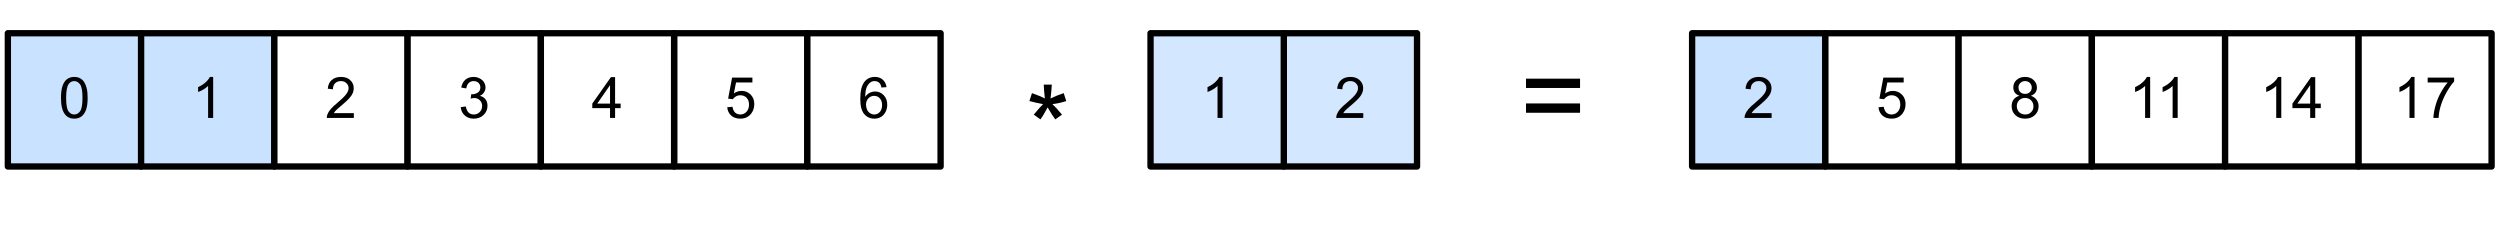
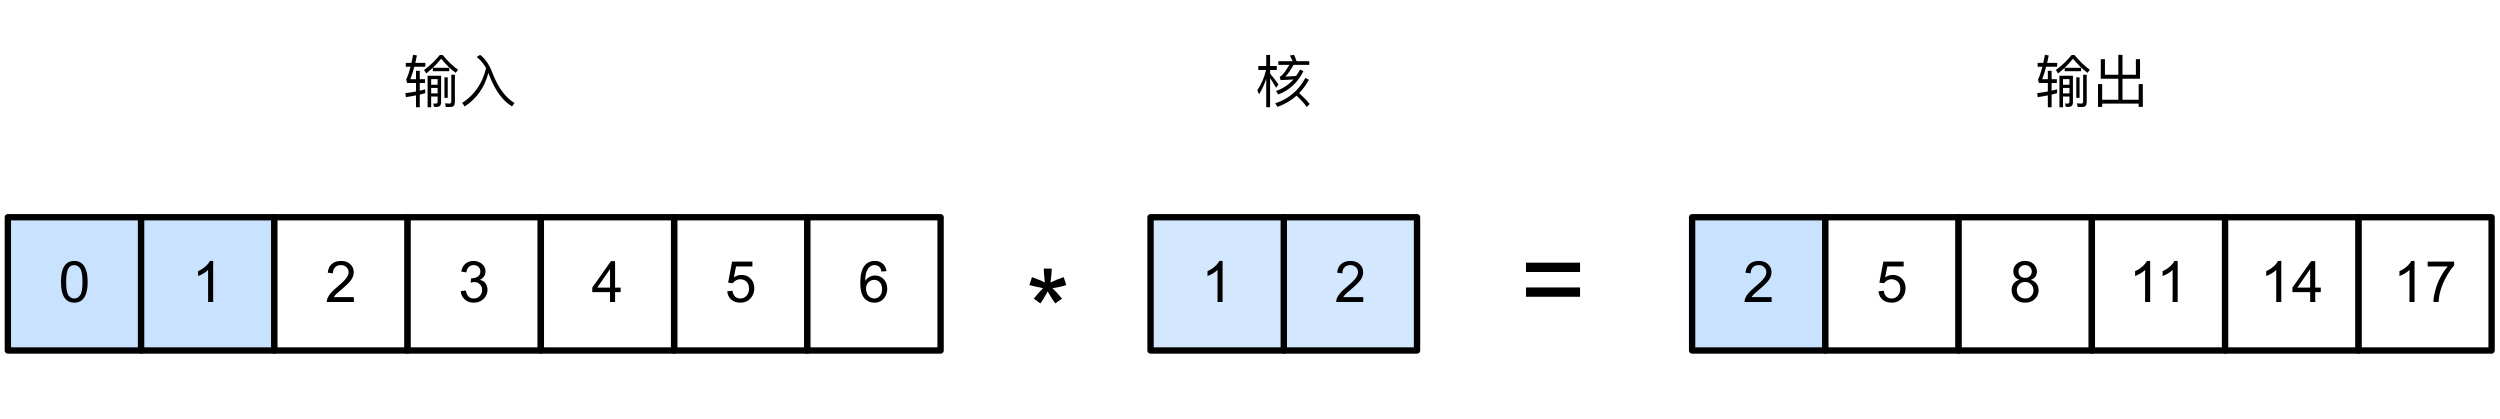
- <svg xmlns="http://www.w3.org/2000/svg" xmlns:xlink="http://www.w3.org/1999/xlink" width="394pt" height="37pt" viewBox="0 0 394 37" version="1.1">
+ <svg xmlns="http://www.w3.org/2000/svg" xmlns:xlink="http://www.w3.org/1999/xlink" width="394pt" height="66pt" viewBox="0 0 394 66" version="1.1">
  <defs>
    <g>
      <symbol overflow="visible" id="glyph0-0">
        <path style="stroke:none;" d="M 2.25 0 L 2.25 -11.25 L 11.25 -11.25 L 11.25 0 Z M 2.531 -0.281 L 10.969 -0.281 L 10.969 -10.969 L 2.531 -10.969 Z M 2.531 -0.281 " />
      </symbol>
      <symbol overflow="visible" id="glyph0-1">
        <path style="stroke:none;" d="M 0.562 -10.516 L 0.969 -11.766 C 1.895 -11.441 2.57 -11.16 3 -10.922 C 2.883 -11.973 2.828 -12.703 2.828 -13.109 L 4.094 -13.109 C 4.07 -12.523 4.004 -11.797 3.891 -10.922 C 4.492 -11.223 5.188 -11.504 5.969 -11.766 L 6.375 -10.516 C 5.625 -10.273 4.895 -10.113 4.188 -10.031 C 4.539 -9.719 5.047 -9.164 5.703 -8.375 L 4.641 -7.625 C 4.297 -8.082 3.895 -8.711 3.438 -9.516 C 3 -8.68 2.617 -8.051 2.297 -7.625 L 1.25 -8.375 C 1.938 -9.207 2.426 -9.758 2.719 -10.031 C 1.957 -10.176 1.238 -10.336 0.562 -10.516 Z M 0.562 -10.516 " />
      </symbol>
      <symbol overflow="visible" id="glyph0-2">
        <path style="stroke:none;" d="M 9.516 -7.578 L 1 -7.578 L 1 -9.047 L 9.516 -9.047 Z M 9.516 -3.672 L 1 -3.672 L 1 -5.141 L 9.516 -5.141 Z M 9.516 -3.672 " />
      </symbol>
      <symbol overflow="visible" id="glyph1-0">
        <path style="stroke:none;" d="M 1.125 0 L 1.125 -5.625 L 5.625 -5.625 L 5.625 0 Z M 1.266 -0.141 L 5.484 -0.141 L 5.484 -5.484 L 1.266 -5.484 Z M 1.266 -0.141 " />
      </symbol>
      <symbol overflow="visible" id="glyph1-1">
        <path style="stroke:none;" d="M 0.375 -3.172 C 0.375 -3.93 0.453 -4.547 0.609 -5.016 C 0.766 -5.484 0.992 -5.844 1.297 -6.094 C 1.609 -6.344 2 -6.469 2.469 -6.469 C 2.82 -6.469 3.129 -6.395 3.391 -6.25 C 3.648 -6.113 3.863 -5.914 4.031 -5.656 C 4.195 -5.395 4.328 -5.078 4.422 -4.703 C 4.523 -4.328 4.578 -3.816 4.578 -3.172 C 4.578 -2.422 4.5 -1.812 4.344 -1.344 C 4.188 -0.883 3.953 -0.523 3.641 -0.266 C 3.336 -0.016 2.945 0.109 2.469 0.109 C 1.852 0.109 1.367 -0.113 1.016 -0.562 C 0.586 -1.094 0.375 -1.961 0.375 -3.172 Z M 1.188 -3.172 C 1.188 -2.117 1.305 -1.414 1.547 -1.062 C 1.797 -0.719 2.102 -0.547 2.469 -0.547 C 2.832 -0.547 3.141 -0.719 3.391 -1.062 C 3.641 -1.414 3.766 -2.117 3.766 -3.172 C 3.766 -4.234 3.641 -4.938 3.391 -5.281 C 3.141 -5.633 2.832 -5.812 2.469 -5.812 C 2.102 -5.812 1.812 -5.66 1.594 -5.359 C 1.32 -4.961 1.188 -4.234 1.188 -3.172 Z M 1.188 -3.172 " />
      </symbol>
      <symbol overflow="visible" id="glyph1-2">
        <path style="stroke:none;" d="M 3.359 0 L 2.562 0 L 2.562 -5.047 C 2.375 -4.859 2.125 -4.672 1.812 -4.484 C 1.5 -4.305 1.223 -4.176 0.984 -4.094 L 0.984 -4.859 C 1.422 -5.055 1.805 -5.301 2.141 -5.594 C 2.473 -5.895 2.707 -6.188 2.844 -6.469 L 3.359 -6.469 Z M 3.359 0 " />
      </symbol>
      <symbol overflow="visible" id="glyph1-3">
        <path style="stroke:none;" d="M 4.531 -0.766 L 4.531 0 L 0.266 0 C 0.266 -0.188 0.297 -0.367 0.359 -0.547 C 0.473 -0.836 0.648 -1.125 0.891 -1.406 C 1.129 -1.688 1.473 -2.008 1.922 -2.375 C 2.617 -2.957 3.086 -3.414 3.328 -3.75 C 3.578 -4.082 3.703 -4.398 3.703 -4.703 C 3.703 -5.016 3.586 -5.273 3.359 -5.484 C 3.141 -5.703 2.852 -5.812 2.5 -5.812 C 2.113 -5.812 1.805 -5.695 1.578 -5.469 C 1.348 -5.238 1.234 -4.922 1.234 -4.516 L 0.422 -4.609 C 0.473 -5.211 0.68 -5.672 1.047 -5.984 C 1.41 -6.305 1.898 -6.469 2.516 -6.469 C 3.129 -6.469 3.613 -6.297 3.969 -5.953 C 4.332 -5.609 4.516 -5.188 4.516 -4.688 C 4.516 -4.426 4.461 -4.172 4.359 -3.922 C 4.254 -3.672 4.078 -3.406 3.828 -3.125 C 3.586 -2.852 3.188 -2.477 2.625 -2 C 2.145 -1.602 1.836 -1.332 1.703 -1.188 C 1.566 -1.039 1.457 -0.898 1.375 -0.766 Z M 4.531 -0.766 " />
      </symbol>
      <symbol overflow="visible" id="glyph1-4">
        <path style="stroke:none;" d="M 0.375 -1.703 L 1.172 -1.812 C 1.266 -1.363 1.414 -1.039 1.625 -0.844 C 1.844 -0.645 2.113 -0.547 2.438 -0.547 C 2.801 -0.547 3.109 -0.672 3.359 -0.922 C 3.617 -1.18 3.75 -1.504 3.75 -1.891 C 3.75 -2.254 3.629 -2.551 3.391 -2.781 C 3.16 -3.02 2.863 -3.141 2.5 -3.141 C 2.344 -3.141 2.156 -3.109 1.938 -3.047 L 2.031 -3.75 C 2.082 -3.738 2.125 -3.734 2.156 -3.734 C 2.488 -3.734 2.789 -3.82 3.062 -4 C 3.332 -4.176 3.469 -4.445 3.469 -4.812 C 3.469 -5.102 3.367 -5.344 3.172 -5.531 C 2.973 -5.719 2.719 -5.812 2.406 -5.812 C 2.102 -5.812 1.848 -5.711 1.641 -5.516 C 1.441 -5.328 1.312 -5.039 1.25 -4.656 L 0.453 -4.797 C 0.555 -5.328 0.773 -5.738 1.109 -6.031 C 1.453 -6.32 1.879 -6.469 2.391 -6.469 C 2.742 -6.469 3.066 -6.391 3.359 -6.234 C 3.66 -6.086 3.891 -5.883 4.047 -5.625 C 4.203 -5.363 4.281 -5.086 4.281 -4.797 C 4.281 -4.516 4.203 -4.258 4.047 -4.031 C 3.898 -3.801 3.68 -3.617 3.391 -3.484 C 3.773 -3.398 4.07 -3.219 4.281 -2.938 C 4.488 -2.664 4.594 -2.32 4.594 -1.906 C 4.594 -1.344 4.383 -0.863 3.969 -0.469 C 3.562 -0.082 3.047 0.109 2.422 0.109 C 1.859 0.109 1.391 -0.055 1.016 -0.391 C 0.641 -0.723 0.426 -1.16 0.375 -1.703 Z M 0.375 -1.703 " />
      </symbol>
      <symbol overflow="visible" id="glyph1-5">
        <path style="stroke:none;" d="M 0.375 -1.688 L 1.203 -1.766 C 1.266 -1.359 1.406 -1.051 1.625 -0.844 C 1.852 -0.645 2.125 -0.547 2.438 -0.547 C 2.82 -0.547 3.145 -0.688 3.406 -0.969 C 3.676 -1.258 3.812 -1.641 3.812 -2.109 C 3.812 -2.566 3.68 -2.926 3.422 -3.188 C 3.172 -3.445 2.844 -3.578 2.438 -3.578 C 2.176 -3.578 1.941 -3.516 1.734 -3.391 C 1.535 -3.273 1.375 -3.129 1.25 -2.953 L 0.516 -3.047 L 1.141 -6.359 L 4.344 -6.359 L 4.344 -5.594 L 1.766 -5.594 L 1.422 -3.875 C 1.805 -4.133 2.211 -4.266 2.641 -4.266 C 3.203 -4.266 3.676 -4.07 4.062 -3.688 C 4.445 -3.301 4.641 -2.801 4.641 -2.188 C 4.641 -1.602 4.473 -1.098 4.141 -0.672 C 3.723 -0.148 3.156 0.109 2.438 0.109 C 1.852 0.109 1.375 -0.051 1 -0.375 C 0.633 -0.707 0.426 -1.145 0.375 -1.688 Z M 0.375 -1.688 " />
      </symbol>
      <symbol overflow="visible" id="glyph1-6">
        <path style="stroke:none;" d="M 4.484 -4.859 L 3.688 -4.797 C 3.625 -5.109 3.523 -5.336 3.391 -5.484 C 3.18 -5.703 2.922 -5.812 2.609 -5.812 C 2.348 -5.812 2.125 -5.742 1.938 -5.609 C 1.688 -5.422 1.488 -5.156 1.344 -4.812 C 1.207 -4.469 1.133 -3.973 1.125 -3.328 C 1.312 -3.609 1.539 -3.816 1.812 -3.953 C 2.094 -4.098 2.383 -4.172 2.688 -4.172 C 3.219 -4.172 3.664 -3.977 4.031 -3.594 C 4.406 -3.207 4.594 -2.707 4.594 -2.094 C 4.594 -1.688 4.504 -1.305 4.328 -0.953 C 4.148 -0.609 3.91 -0.344 3.609 -0.156 C 3.305 0.02 2.961 0.109 2.578 0.109 C 1.922 0.109 1.383 -0.129 0.969 -0.609 C 0.551 -1.098 0.344 -1.898 0.344 -3.016 C 0.344 -4.254 0.57 -5.16 1.031 -5.734 C 1.426 -6.223 1.969 -6.469 2.656 -6.469 C 3.156 -6.469 3.566 -6.32 3.891 -6.031 C 4.211 -5.75 4.41 -5.359 4.484 -4.859 Z M 1.25 -2.094 C 1.25 -1.812 1.305 -1.547 1.422 -1.297 C 1.535 -1.055 1.695 -0.867 1.906 -0.734 C 2.113 -0.609 2.332 -0.547 2.562 -0.547 C 2.895 -0.547 3.18 -0.676 3.422 -0.938 C 3.66 -1.207 3.781 -1.578 3.781 -2.047 C 3.781 -2.492 3.66 -2.844 3.422 -3.094 C 3.191 -3.352 2.895 -3.484 2.531 -3.484 C 2.176 -3.484 1.875 -3.352 1.625 -3.094 C 1.375 -2.844 1.25 -2.508 1.25 -2.094 Z M 1.25 -2.094 " />
      </symbol>
      <symbol overflow="visible" id="glyph1-7">
        <path style="stroke:none;" d="M 2.906 0 L 2.906 -1.547 L 0.109 -1.547 L 0.109 -2.266 L 3.047 -6.438 L 3.703 -6.438 L 3.703 -2.266 L 4.578 -2.266 L 4.578 -1.547 L 3.703 -1.547 L 3.703 0 Z M 2.906 -2.266 L 2.906 -5.172 L 0.891 -2.266 Z M 2.906 -2.266 " />
      </symbol>
      <symbol overflow="visible" id="glyph1-8">
        <path style="stroke:none;" d="M 0.422 -5.594 L 0.422 -6.359 L 4.594 -6.359 L 4.594 -5.75 C 4.188 -5.312 3.781 -4.727 3.375 -4 C 2.969 -3.281 2.656 -2.535 2.438 -1.766 C 2.281 -1.234 2.18 -0.645 2.141 0 L 1.328 0 C 1.336 -0.508 1.438 -1.117 1.625 -1.828 C 1.812 -2.547 2.082 -3.238 2.438 -3.906 C 2.801 -4.57 3.18 -5.133 3.578 -5.594 Z M 0.422 -5.594 " />
      </symbol>
      <symbol overflow="visible" id="glyph1-9">
        <path style="stroke:none;" d="M 1.594 -3.5 C 1.258 -3.613 1.016 -3.781 0.859 -4 C 0.703 -4.227 0.625 -4.5 0.625 -4.812 C 0.625 -5.281 0.789 -5.672 1.125 -5.984 C 1.469 -6.305 1.914 -6.469 2.469 -6.469 C 3.031 -6.469 3.484 -6.301 3.828 -5.969 C 4.172 -5.645 4.344 -5.25 4.344 -4.781 C 4.344 -4.488 4.266 -4.227 4.109 -4 C 3.953 -3.781 3.711 -3.613 3.391 -3.5 C 3.785 -3.363 4.086 -3.148 4.297 -2.859 C 4.504 -2.578 4.609 -2.238 4.609 -1.844 C 4.609 -1.289 4.41 -0.828 4.016 -0.453 C 3.629 -0.078 3.117 0.109 2.484 0.109 C 1.848 0.109 1.332 -0.078 0.938 -0.453 C 0.551 -0.828 0.359 -1.297 0.359 -1.859 C 0.359 -2.273 0.461 -2.625 0.672 -2.906 C 0.891 -3.195 1.195 -3.395 1.594 -3.5 Z M 1.438 -4.828 C 1.438 -4.523 1.531 -4.273 1.719 -4.078 C 1.914 -3.891 2.172 -3.797 2.484 -3.797 C 2.797 -3.797 3.047 -3.891 3.234 -4.078 C 3.43 -4.273 3.531 -4.516 3.531 -4.797 C 3.531 -5.078 3.43 -5.316 3.234 -5.516 C 3.035 -5.711 2.785 -5.812 2.484 -5.812 C 2.18 -5.812 1.93 -5.711 1.734 -5.516 C 1.535 -5.328 1.438 -5.098 1.438 -4.828 Z M 1.172 -1.859 C 1.172 -1.629 1.223 -1.41 1.328 -1.203 C 1.441 -0.992 1.602 -0.832 1.812 -0.719 C 2.02 -0.602 2.25 -0.547 2.5 -0.547 C 2.875 -0.547 3.18 -0.664 3.422 -0.906 C 3.672 -1.145 3.797 -1.453 3.797 -1.828 C 3.797 -2.211 3.672 -2.531 3.422 -2.781 C 3.172 -3.031 2.852 -3.156 2.469 -3.156 C 2.094 -3.156 1.781 -3.031 1.531 -2.781 C 1.289 -2.531 1.172 -2.223 1.172 -1.859 Z M 1.172 -1.859 " />
      </symbol>
+       <symbol overflow="visible" id="glyph2-0">
+         <path style="stroke:none;" d="" />
+       </symbol>
+       <symbol overflow="visible" id="glyph2-1">
+         <path style="stroke:none;" d="M 2.062 -4.844 L 2.062 -3.516 L 1.172 -3.516 C 1.391 -4.094 1.609 -4.75 1.797 -5.484 L 3.531 -5.484 L 3.531 -6.094 L 1.953 -6.094 C 2.031 -6.453 2.109 -6.844 2.203 -7.25 L 1.609 -7.375 C 1.516 -6.938 1.438 -6.5 1.344 -6.094 L 0.453 -6.094 L 0.453 -5.484 L 1.203 -5.484 C 1 -4.688 0.781 -4 0.516 -3.469 L 0.656 -2.922 L 2.062 -2.922 L 2.062 -1.578 C 1.531 -1.484 0.984 -1.391 0.391 -1.328 L 0.469 -0.688 C 1.016 -0.781 1.547 -0.859 2.062 -0.969 L 2.062 0.906 L 2.656 0.906 L 2.656 -1.094 L 3.516 -1.312 L 3.516 -1.922 C 3.25 -1.859 2.969 -1.781 2.656 -1.703 L 2.656 -2.922 L 3.484 -2.922 L 3.484 -3.516 L 2.656 -3.516 L 2.656 -4.844 Z M 4.719 -5.312 L 4.719 -4.781 L 7.297 -4.781 L 7.297 -5.312 L 4.719 -5.312 C 5.172 -5.75 5.609 -6.234 6.031 -6.75 C 6.719 -5.875 7.484 -5.125 8.328 -4.516 L 8.672 -5.016 C 7.859 -5.594 7.062 -6.359 6.266 -7.328 L 5.812 -7.328 C 5.078 -6.438 4.25 -5.641 3.328 -4.969 L 3.688 -4.422 C 4.031 -4.703 4.375 -5 4.719 -5.312 Z M 5.344 0.844 C 5.781 0.844 6.016 0.609 6.016 0.141 L 6.016 -4.062 L 3.891 -4.062 L 3.891 0.906 L 4.453 0.906 L 4.453 -0.781 L 5.469 -0.781 L 5.469 0.031 C 5.469 0.219 5.359 0.328 5.172 0.328 L 4.766 0.312 L 4.906 0.844 Z M 4.453 -1.281 L 4.453 -2.141 L 5.469 -2.141 L 5.469 -1.281 Z M 4.453 -2.641 L 4.453 -3.531 L 5.469 -3.531 L 5.469 -2.641 Z M 6.547 -3.812 L 6.547 -0.578 L 7.062 -0.578 L 7.062 -3.812 Z M 7.531 0.859 C 7.969 0.859 8.188 0.594 8.188 0.078 L 8.188 -4.219 L 7.625 -4.219 L 7.625 -0.062 C 7.625 0.188 7.531 0.328 7.328 0.328 C 7.109 0.328 6.875 0.312 6.641 0.281 L 6.766 0.859 Z M 7.531 0.859 " />
+       </symbol>
+       <symbol overflow="visible" id="glyph2-2">
+         <path style="stroke:none;" d="M 4.109 -5.266 C 3.531 -2.875 2.281 -1.031 0.344 0.219 L 0.734 0.781 C 2.625 -0.453 3.875 -2.219 4.469 -4.516 C 4.516 -4.406 4.547 -4.281 4.609 -4.125 C 5.531 -1.75 6.719 -0.109 8.188 0.766 L 8.594 0.25 C 7.156 -0.641 6.031 -2.172 5.188 -4.312 C 4.641 -5.781 3.953 -6.797 3.156 -7.359 L 2.625 -7.016 C 3.188 -6.594 3.688 -6.016 4.109 -5.266 Z M 4.109 -5.266 " />
+       </symbol>
+       <symbol overflow="visible" id="glyph2-3">
+         <path style="stroke:none;" d="M 6.938 -4.219 L 4.828 -4.219 L 4.828 -7.359 L 4.172 -7.359 L 4.172 -4.219 L 2.062 -4.219 L 2.062 -6.672 L 1.406 -6.672 L 1.406 -3.594 L 4.172 -3.594 L 4.172 -0.281 L 1.625 -0.281 L 1.625 -2.75 L 0.969 -2.75 L 0.969 0.844 L 1.625 0.844 L 1.625 0.328 L 7.375 0.328 L 7.375 0.844 L 8.031 0.844 L 8.031 -2.75 L 7.375 -2.75 L 7.375 -0.281 L 4.828 -0.281 L 4.828 -3.594 L 7.594 -3.594 L 7.594 -6.672 L 6.938 -6.672 Z M 6.938 -4.219 " />
+       </symbol>
+       <symbol overflow="visible" id="glyph2-4">
+         <path style="stroke:none;" d="M 2.344 -3.688 C 2.625 -3.297 2.938 -2.781 3.297 -2.156 L 3.656 -2.703 C 3.219 -3.328 2.781 -3.891 2.344 -4.391 L 2.344 -4.969 L 3.406 -4.969 L 3.406 -5.594 L 2.344 -5.594 L 2.344 -7.344 L 1.734 -7.344 L 1.734 -5.594 L 0.484 -5.594 L 0.484 -4.969 L 1.703 -4.969 C 1.438 -3.781 0.969 -2.719 0.328 -1.781 L 0.609 -1.125 C 1.062 -1.859 1.438 -2.688 1.734 -3.609 L 1.734 0.906 L 2.344 0.906 Z M 3.641 -6.359 L 3.641 -5.781 L 5.375 -5.781 C 4.812 -4.797 4.344 -4.188 3.984 -3.953 C 3.953 -3.938 3.922 -3.922 3.859 -3.906 L 4 -3.375 C 4.703 -3.406 5.375 -3.438 6.016 -3.469 C 5.281 -2.641 4.359 -2.047 3.281 -1.656 L 3.625 -1.109 C 5.375 -1.766 6.688 -2.984 7.594 -4.766 L 7.062 -5.047 C 6.891 -4.688 6.672 -4.359 6.438 -4.031 C 5.891 -3.984 5.312 -3.953 4.75 -3.922 C 5.125 -4.281 5.547 -4.906 6.047 -5.781 L 8.516 -5.781 L 8.516 -6.359 L 6.516 -6.359 C 6.391 -6.734 6.25 -7.078 6.125 -7.359 L 5.453 -7.25 C 5.609 -6.984 5.766 -6.688 5.891 -6.359 Z M 6.516 -0.922 C 7.188 -0.297 7.719 0.297 8.109 0.859 L 8.578 0.391 C 8.125 -0.188 7.562 -0.75 6.922 -1.328 C 7.5 -1.922 8.016 -2.625 8.453 -3.422 L 7.906 -3.719 C 6.844 -1.75 5.266 -0.406 3.156 0.281 L 3.5 0.844 C 4.656 0.438 5.656 -0.156 6.516 -0.922 Z M 6.516 -0.922 " />
+       </symbol>
    </g>
  </defs>
  <g id="surface1">
-     <rect x="0" y="0" width="394" height="37" style="fill:rgb(100%,100%,100%);fill-opacity:1;stroke:none;" />
-     <rect x="0" y="0" width="394" height="37" style="fill:rgb(100%,100%,100%);fill-opacity:1;stroke:none;" />
+     <rect x="0" y="0" width="394" height="66" style="fill:rgb(100%,100%,100%);fill-opacity:1;stroke:none;" />
+     <rect x="0" y="0" width="394" height="66" style="fill:rgb(100%,100%,100%);fill-opacity:1;stroke:none;" />
    <g style="fill:rgb(0%,0%,0%);fill-opacity:1;">
-       <use xlink:href="#glyph0-1" x="161.67" y="26.443" />
+       <use xlink:href="#glyph0-1" x="161.67" y="55.443" />
    </g>
    <g style="fill:rgb(0%,0%,0%);fill-opacity:1;">
-       <use xlink:href="#glyph0-2" x="239.5" y="21.443" />
+       <use xlink:href="#glyph0-2" x="239.5" y="50.443" />
    </g>
-     <path style="fill-rule:nonzero;fill:rgb(78.822%,88.626%,100%);fill-opacity:1;stroke-width:1;stroke-linecap:round;stroke-linejoin:round;stroke:rgb(0%,0%,0%);stroke-opacity:1;stroke-miterlimit:10;" d="M -49.762 93.238 L -28.762 93.238 L -28.762 114.238 L -49.762 114.238 Z M -49.762 93.238 " transform="matrix(1,0,0,1,51,-88)" />
+     <path style="fill-rule:nonzero;fill:rgb(78.822%,88.626%,100%);fill-opacity:1;stroke-width:1;stroke-linecap:round;stroke-linejoin:round;stroke:rgb(0%,0%,0%);stroke-opacity:1;stroke-miterlimit:10;" d="M -49.762 93.238 L -28.762 93.238 L -28.762 114.238 L -49.762 114.238 Z M -49.762 93.238 " transform="matrix(1,0,0,1,51,-59)" />
    <g style="fill:rgb(0%,0%,0%);fill-opacity:1;">
-       <use xlink:href="#glyph1-1" x="9.235" y="18.591" />
+       <use xlink:href="#glyph1-1" x="9.235" y="47.591" />
    </g>
-     <path style="fill-rule:nonzero;fill:rgb(78.822%,88.626%,100%);fill-opacity:1;stroke-width:1;stroke-linecap:round;stroke-linejoin:round;stroke:rgb(0%,0%,0%);stroke-opacity:1;stroke-miterlimit:10;" d="M -28.762 93.238 L -7.762 93.238 L -7.762 114.238 L -28.762 114.238 Z M -28.762 93.238 " transform="matrix(1,0,0,1,51,-88)" />
+     <path style="fill-rule:nonzero;fill:rgb(78.822%,88.626%,100%);fill-opacity:1;stroke-width:1;stroke-linecap:round;stroke-linejoin:round;stroke:rgb(0%,0%,0%);stroke-opacity:1;stroke-miterlimit:10;" d="M -28.762 93.238 L -7.762 93.238 L -7.762 114.238 L -28.762 114.238 Z M -28.762 93.238 " transform="matrix(1,0,0,1,51,-59)" />
    <g style="fill:rgb(0%,0%,0%);fill-opacity:1;">
-       <use xlink:href="#glyph1-2" x="30.235" y="18.591" />
+       <use xlink:href="#glyph1-2" x="30.235" y="47.591" />
    </g>
-     <path style="fill-rule:nonzero;fill:rgb(100%,100%,100%);fill-opacity:1;stroke-width:1;stroke-linecap:round;stroke-linejoin:round;stroke:rgb(0%,0%,0%);stroke-opacity:1;stroke-miterlimit:10;" d="M -7.762 93.238 L 13.238 93.238 L 13.238 114.238 L -7.762 114.238 Z M -7.762 93.238 " transform="matrix(1,0,0,1,51,-88)" />
+     <path style="fill-rule:nonzero;fill:rgb(100%,100%,100%);fill-opacity:1;stroke-width:1;stroke-linecap:round;stroke-linejoin:round;stroke:rgb(0%,0%,0%);stroke-opacity:1;stroke-miterlimit:10;" d="M -7.762 93.238 L 13.238 93.238 L 13.238 114.238 L -7.762 114.238 Z M -7.762 93.238 " transform="matrix(1,0,0,1,51,-59)" />
    <g style="fill:rgb(0%,0%,0%);fill-opacity:1;">
-       <use xlink:href="#glyph1-3" x="51.235" y="18.591" />
+       <use xlink:href="#glyph1-3" x="51.235" y="47.591" />
    </g>
-     <path style="fill-rule:nonzero;fill:rgb(100%,100%,100%);fill-opacity:1;stroke-width:1;stroke-linecap:round;stroke-linejoin:round;stroke:rgb(0%,0%,0%);stroke-opacity:1;stroke-miterlimit:10;" d="M 13.238 93.238 L 34.238 93.238 L 34.238 114.238 L 13.238 114.238 Z M 13.238 93.238 " transform="matrix(1,0,0,1,51,-88)" />
+     <path style="fill-rule:nonzero;fill:rgb(100%,100%,100%);fill-opacity:1;stroke-width:1;stroke-linecap:round;stroke-linejoin:round;stroke:rgb(0%,0%,0%);stroke-opacity:1;stroke-miterlimit:10;" d="M 13.238 93.238 L 34.238 93.238 L 34.238 114.238 L 13.238 114.238 Z M 13.238 93.238 " transform="matrix(1,0,0,1,51,-59)" />
    <g style="fill:rgb(0%,0%,0%);fill-opacity:1;">
-       <use xlink:href="#glyph1-4" x="72.235" y="18.591" />
+       <use xlink:href="#glyph1-4" x="72.235" y="47.591" />
    </g>
-     <path style="fill-rule:nonzero;fill:rgb(100%,100%,100%);fill-opacity:1;stroke-width:1;stroke-linecap:round;stroke-linejoin:round;stroke:rgb(0%,0%,0%);stroke-opacity:1;stroke-miterlimit:10;" d="M 55.238 93.238 L 76.238 93.238 L 76.238 114.238 L 55.238 114.238 Z M 55.238 93.238 " transform="matrix(1,0,0,1,51,-88)" />
+     <path style="fill-rule:nonzero;fill:rgb(100%,100%,100%);fill-opacity:1;stroke-width:1;stroke-linecap:round;stroke-linejoin:round;stroke:rgb(0%,0%,0%);stroke-opacity:1;stroke-miterlimit:10;" d="M 55.238 93.238 L 76.238 93.238 L 76.238 114.238 L 55.238 114.238 Z M 55.238 93.238 " transform="matrix(1,0,0,1,51,-59)" />
    <g style="fill:rgb(0%,0%,0%);fill-opacity:1;">
-       <use xlink:href="#glyph1-5" x="114.235" y="18.591" />
+       <use xlink:href="#glyph1-5" x="114.235" y="47.591" />
    </g>
-     <path style="fill-rule:nonzero;fill:rgb(100%,100%,100%);fill-opacity:1;stroke-width:1;stroke-linecap:round;stroke-linejoin:round;stroke:rgb(0%,0%,0%);stroke-opacity:1;stroke-miterlimit:10;" d="M 76.238 93.238 L 97.238 93.238 L 97.238 114.238 L 76.238 114.238 Z M 76.238 93.238 " transform="matrix(1,0,0,1,51,-88)" />
+     <path style="fill-rule:nonzero;fill:rgb(100%,100%,100%);fill-opacity:1;stroke-width:1;stroke-linecap:round;stroke-linejoin:round;stroke:rgb(0%,0%,0%);stroke-opacity:1;stroke-miterlimit:10;" d="M 76.238 93.238 L 97.238 93.238 L 97.238 114.238 L 76.238 114.238 Z M 76.238 93.238 " transform="matrix(1,0,0,1,51,-59)" />
    <g style="fill:rgb(0%,0%,0%);fill-opacity:1;">
-       <use xlink:href="#glyph1-6" x="135.235" y="18.591" />
+       <use xlink:href="#glyph1-6" x="135.235" y="47.591" />
    </g>
-     <path style="fill-rule:nonzero;fill:rgb(100%,100%,100%);fill-opacity:1;stroke-width:1;stroke-linecap:round;stroke-linejoin:round;stroke:rgb(0%,0%,0%);stroke-opacity:1;stroke-miterlimit:10;" d="M 34.238 93.238 L 55.238 93.238 L 55.238 114.238 L 34.238 114.238 Z M 34.238 93.238 " transform="matrix(1,0,0,1,51,-88)" />
+     <path style="fill-rule:nonzero;fill:rgb(100%,100%,100%);fill-opacity:1;stroke-width:1;stroke-linecap:round;stroke-linejoin:round;stroke:rgb(0%,0%,0%);stroke-opacity:1;stroke-miterlimit:10;" d="M 34.238 93.238 L 55.238 93.238 L 55.238 114.238 L 34.238 114.238 Z M 34.238 93.238 " transform="matrix(1,0,0,1,51,-59)" />
    <g style="fill:rgb(0%,0%,0%);fill-opacity:1;">
-       <use xlink:href="#glyph1-7" x="93.235" y="18.591" />
+       <use xlink:href="#glyph1-7" x="93.235" y="47.591" />
    </g>
-     <path style="fill-rule:nonzero;fill:rgb(82.55%,91.037%,100%);fill-opacity:1;stroke-width:1;stroke-linecap:round;stroke-linejoin:round;stroke:rgb(0%,0%,0%);stroke-opacity:1;stroke-miterlimit:10;" d="M 151.324 93.238 L 172.324 93.238 L 172.324 114.238 L 151.324 114.238 Z M 151.324 93.238 " transform="matrix(1,0,0,1,51,-88)" />
+     <path style="fill-rule:nonzero;fill:rgb(82.55%,91.037%,100%);fill-opacity:1;stroke-width:1;stroke-linecap:round;stroke-linejoin:round;stroke:rgb(0%,0%,0%);stroke-opacity:1;stroke-miterlimit:10;" d="M 151.324 93.238 L 172.324 93.238 L 172.324 114.238 L 151.324 114.238 Z M 151.324 93.238 " transform="matrix(1,0,0,1,51,-59)" />
    <g style="fill:rgb(0%,0%,0%);fill-opacity:1;">
-       <use xlink:href="#glyph1-3" x="210.32" y="18.591" />
+       <use xlink:href="#glyph1-3" x="210.32" y="47.591" />
    </g>
-     <path style="fill-rule:nonzero;fill:rgb(82.55%,91.037%,100%);fill-opacity:1;stroke-width:1;stroke-linecap:round;stroke-linejoin:round;stroke:rgb(0%,0%,0%);stroke-opacity:1;stroke-miterlimit:10;" d="M 130.324 93.238 L 151.324 93.238 L 151.324 114.238 L 130.324 114.238 Z M 130.324 93.238 " transform="matrix(1,0,0,1,51,-88)" />
+     <path style="fill-rule:nonzero;fill:rgb(82.55%,91.037%,100%);fill-opacity:1;stroke-width:1;stroke-linecap:round;stroke-linejoin:round;stroke:rgb(0%,0%,0%);stroke-opacity:1;stroke-miterlimit:10;" d="M 130.324 93.238 L 151.324 93.238 L 151.324 114.238 L 130.324 114.238 Z M 130.324 93.238 " transform="matrix(1,0,0,1,51,-59)" />
    <g style="fill:rgb(0%,0%,0%);fill-opacity:1;">
-       <use xlink:href="#glyph1-2" x="189.32" y="18.591" />
+       <use xlink:href="#glyph1-2" x="189.32" y="47.591" />
    </g>
-     <path style="fill-rule:nonzero;fill:rgb(100%,100%,100%);fill-opacity:1;stroke-width:1;stroke-linecap:round;stroke-linejoin:round;stroke:rgb(0%,0%,0%);stroke-opacity:1;stroke-miterlimit:10;" d="M 320.676 93.238 L 341.676 93.238 L 341.676 114.238 L 320.676 114.238 Z M 320.676 93.238 " transform="matrix(1,0,0,1,51,-88)" />
+     <path style="fill-rule:nonzero;fill:rgb(100%,100%,100%);fill-opacity:1;stroke-width:1;stroke-linecap:round;stroke-linejoin:round;stroke:rgb(0%,0%,0%);stroke-opacity:1;stroke-miterlimit:10;" d="M 320.676 93.238 L 341.676 93.238 L 341.676 114.238 L 320.676 114.238 Z M 320.676 93.238 " transform="matrix(1,0,0,1,51,-59)" />
    <g style="fill:rgb(0%,0%,0%);fill-opacity:1;">
-       <use xlink:href="#glyph1-2" x="377.172" y="18.591" />
-       <use xlink:href="#glyph1-8" x="382.178" y="18.591" />
+       <use xlink:href="#glyph1-2" x="377.172" y="47.591" />
+       <use xlink:href="#glyph1-8" x="382.178" y="47.591" />
    </g>
-     <path style="fill-rule:nonzero;fill:rgb(78.822%,88.626%,100%);fill-opacity:1;stroke-width:1;stroke-linecap:round;stroke-linejoin:round;stroke:rgb(0%,0%,0%);stroke-opacity:1;stroke-miterlimit:10;" d="M 215.676 93.238 L 236.676 93.238 L 236.676 114.238 L 215.676 114.238 Z M 215.676 93.238 " transform="matrix(1,0,0,1,51,-88)" />
+     <path style="fill-rule:nonzero;fill:rgb(78.822%,88.626%,100%);fill-opacity:1;stroke-width:1;stroke-linecap:round;stroke-linejoin:round;stroke:rgb(0%,0%,0%);stroke-opacity:1;stroke-miterlimit:10;" d="M 215.676 93.238 L 236.676 93.238 L 236.676 114.238 L 215.676 114.238 Z M 215.676 93.238 " transform="matrix(1,0,0,1,51,-59)" />
    <g style="fill:rgb(0%,0%,0%);fill-opacity:1;">
-       <use xlink:href="#glyph1-3" x="274.675" y="18.591" />
+       <use xlink:href="#glyph1-3" x="274.675" y="47.591" />
    </g>
-     <path style="fill-rule:nonzero;fill:rgb(100%,100%,100%);fill-opacity:1;stroke-width:1;stroke-linecap:round;stroke-linejoin:round;stroke:rgb(0%,0%,0%);stroke-opacity:1;stroke-miterlimit:10;" d="M 236.676 93.238 L 257.676 93.238 L 257.676 114.238 L 236.676 114.238 Z M 236.676 93.238 " transform="matrix(1,0,0,1,51,-88)" />
+     <path style="fill-rule:nonzero;fill:rgb(100%,100%,100%);fill-opacity:1;stroke-width:1;stroke-linecap:round;stroke-linejoin:round;stroke:rgb(0%,0%,0%);stroke-opacity:1;stroke-miterlimit:10;" d="M 236.676 93.238 L 257.676 93.238 L 257.676 114.238 L 236.676 114.238 Z M 236.676 93.238 " transform="matrix(1,0,0,1,51,-59)" />
    <g style="fill:rgb(0%,0%,0%);fill-opacity:1;">
-       <use xlink:href="#glyph1-5" x="295.675" y="18.591" />
+       <use xlink:href="#glyph1-5" x="295.675" y="47.591" />
    </g>
-     <path style="fill-rule:nonzero;fill:rgb(100%,100%,100%);fill-opacity:1;stroke-width:1;stroke-linecap:round;stroke-linejoin:round;stroke:rgb(0%,0%,0%);stroke-opacity:1;stroke-miterlimit:10;" d="M 257.676 93.238 L 278.676 93.238 L 278.676 114.238 L 257.676 114.238 Z M 257.676 93.238 " transform="matrix(1,0,0,1,51,-88)" />
+     <path style="fill-rule:nonzero;fill:rgb(100%,100%,100%);fill-opacity:1;stroke-width:1;stroke-linecap:round;stroke-linejoin:round;stroke:rgb(0%,0%,0%);stroke-opacity:1;stroke-miterlimit:10;" d="M 257.676 93.238 L 278.676 93.238 L 278.676 114.238 L 257.676 114.238 Z M 257.676 93.238 " transform="matrix(1,0,0,1,51,-59)" />
    <g style="fill:rgb(0%,0%,0%);fill-opacity:1;">
-       <use xlink:href="#glyph1-9" x="316.675" y="18.591" />
+       <use xlink:href="#glyph1-9" x="316.675" y="47.591" />
    </g>
-     <path style="fill-rule:nonzero;fill:rgb(100%,100%,100%);fill-opacity:1;stroke-width:1;stroke-linecap:round;stroke-linejoin:round;stroke:rgb(0%,0%,0%);stroke-opacity:1;stroke-miterlimit:10;" d="M 278.676 93.238 L 299.676 93.238 L 299.676 114.238 L 278.676 114.238 Z M 278.676 93.238 " transform="matrix(1,0,0,1,51,-88)" />
+     <path style="fill-rule:nonzero;fill:rgb(100%,100%,100%);fill-opacity:1;stroke-width:1;stroke-linecap:round;stroke-linejoin:round;stroke:rgb(0%,0%,0%);stroke-opacity:1;stroke-miterlimit:10;" d="M 278.676 93.238 L 299.676 93.238 L 299.676 114.238 L 278.676 114.238 Z M 278.676 93.238 " transform="matrix(1,0,0,1,51,-59)" />
    <g style="fill:rgb(0%,0%,0%);fill-opacity:1;">
-       <use xlink:href="#glyph1-2" x="335.506" y="18.591" />
-       <use xlink:href="#glyph1-2" x="339.843" y="18.591" />
+       <use xlink:href="#glyph1-2" x="335.506" y="47.591" />
+       <use xlink:href="#glyph1-2" x="339.843" y="47.591" />
    </g>
-     <path style="fill-rule:nonzero;fill:rgb(100%,100%,100%);fill-opacity:1;stroke-width:1;stroke-linecap:round;stroke-linejoin:round;stroke:rgb(0%,0%,0%);stroke-opacity:1;stroke-miterlimit:10;" d="M 299.676 93.238 L 320.676 93.238 L 320.676 114.238 L 299.676 114.238 Z M 299.676 93.238 " transform="matrix(1,0,0,1,51,-88)" />
+     <path style="fill-rule:nonzero;fill:rgb(100%,100%,100%);fill-opacity:1;stroke-width:1;stroke-linecap:round;stroke-linejoin:round;stroke:rgb(0%,0%,0%);stroke-opacity:1;stroke-miterlimit:10;" d="M 299.676 93.238 L 320.676 93.238 L 320.676 114.238 L 299.676 114.238 Z M 299.676 93.238 " transform="matrix(1,0,0,1,51,-59)" />
    <g style="fill:rgb(0%,0%,0%);fill-opacity:1;">
-       <use xlink:href="#glyph1-2" x="356.172" y="18.591" />
-       <use xlink:href="#glyph1-7" x="361.178" y="18.591" />
+       <use xlink:href="#glyph1-2" x="356.172" y="47.591" />
+       <use xlink:href="#glyph1-7" x="361.178" y="47.591" />
+     </g>
+     <g style="fill:rgb(0%,0%,0%);fill-opacity:1;">
+       <use xlink:href="#glyph2-1" x="63.5" y="16" />
+       <use xlink:href="#glyph2-2" x="72.5" y="16" />
+     </g>
+     <g style="fill:rgb(0%,0%,0%);fill-opacity:1;">
+       <use xlink:href="#glyph2-1" x="320.677" y="16" />
+       <use xlink:href="#glyph2-3" x="329.677" y="16" />
+     </g>
+     <g style="fill:rgb(0%,0%,0%);fill-opacity:1;">
+       <use xlink:href="#glyph2-4" x="197.823" y="16" />
    </g>
  </g>
</svg>
